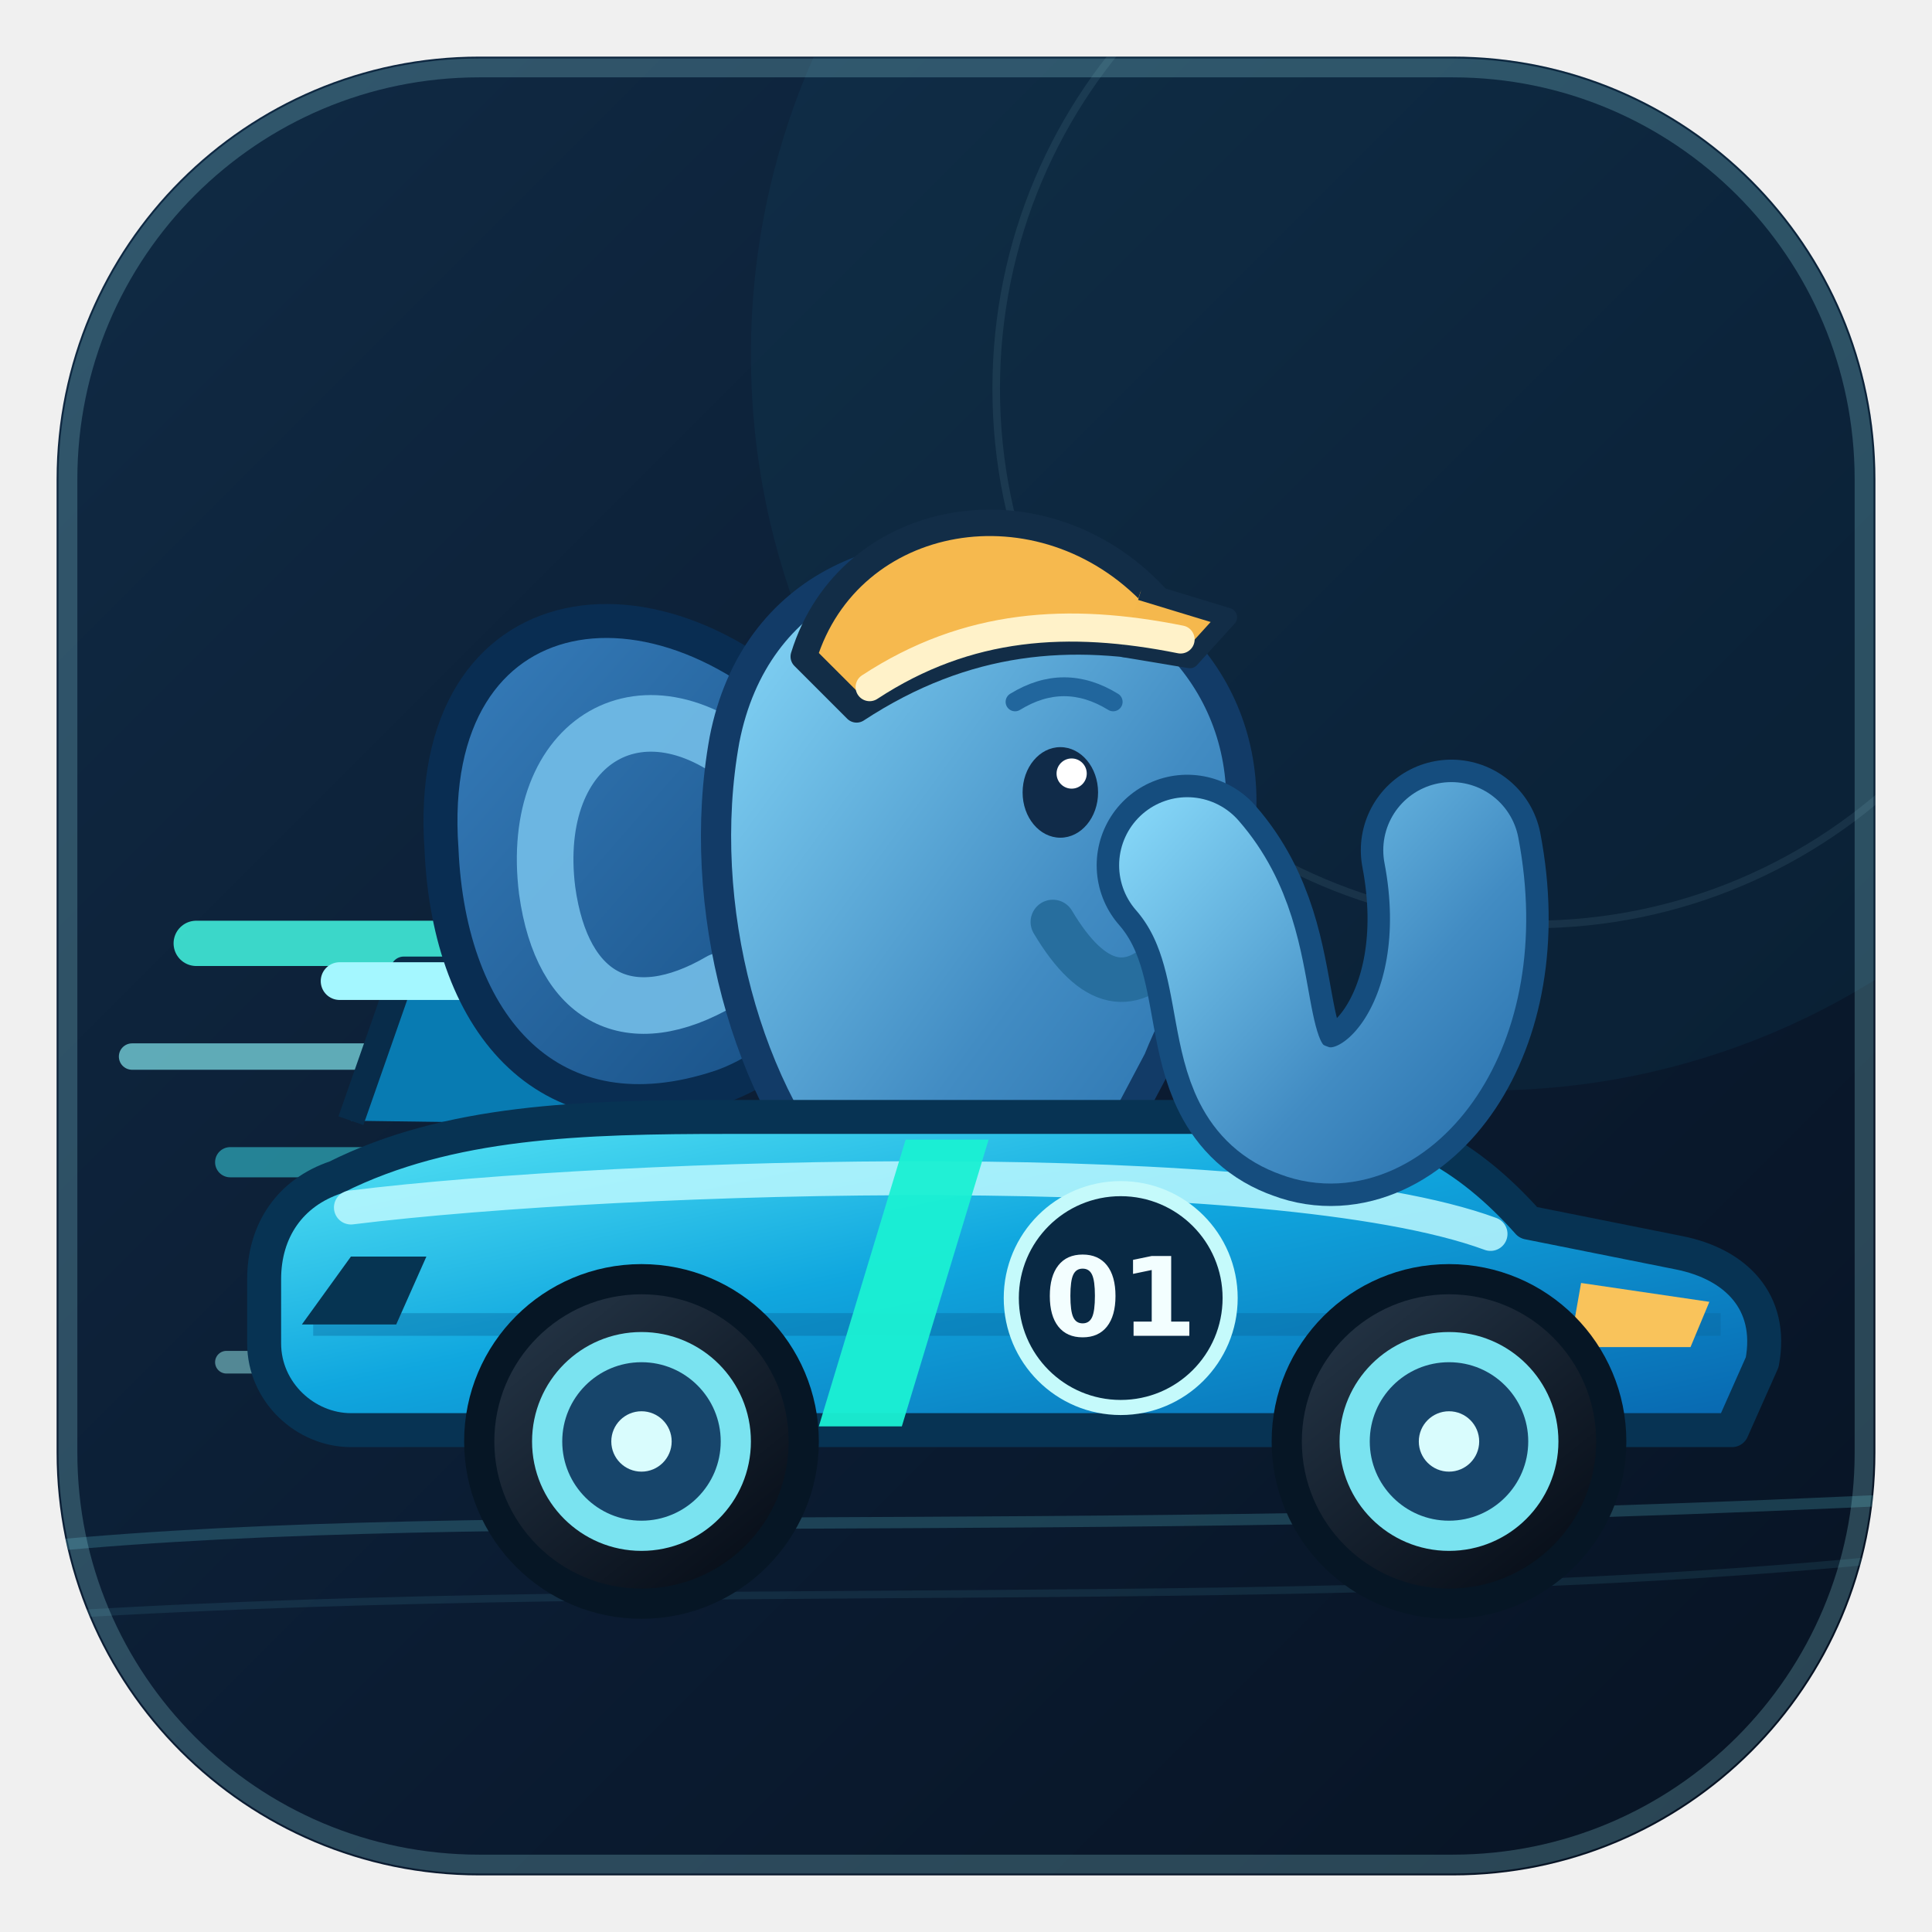
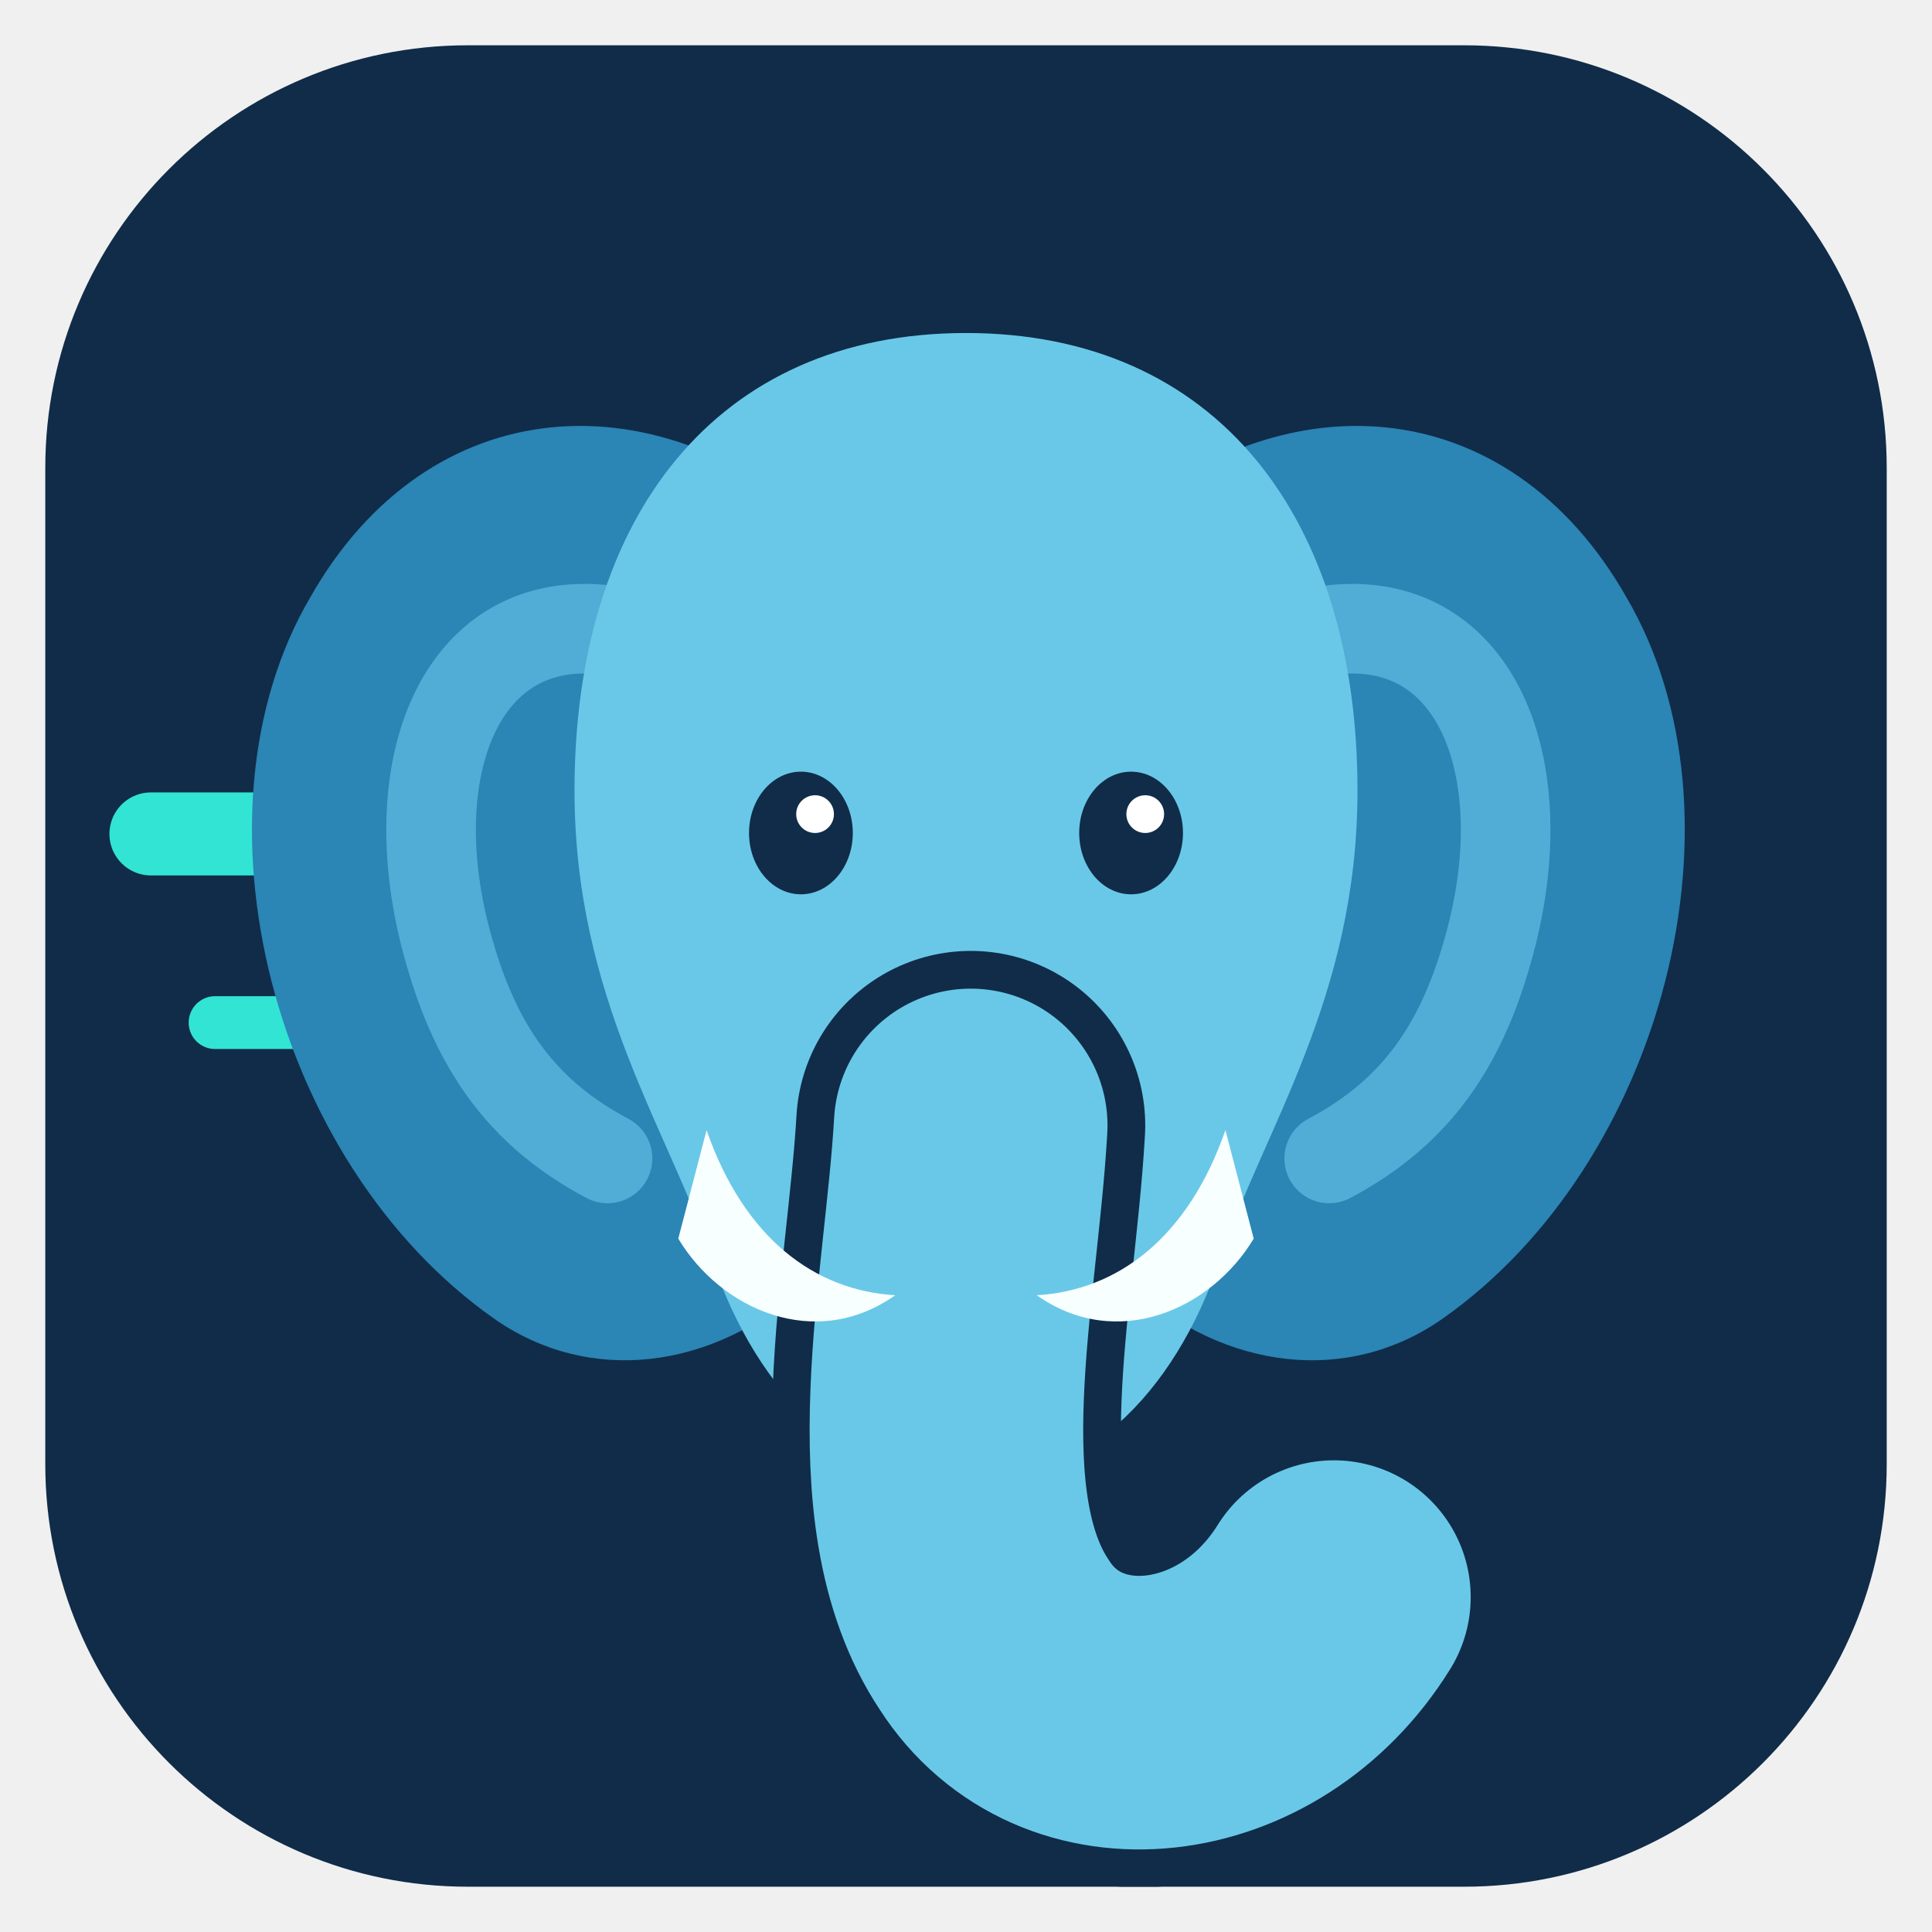
- <svg xmlns="http://www.w3.org/2000/svg" xmlns:xlink="http://www.w3.org/1999/xlink" width="512" height="512" viewBox="0 0 512 512" role="img" aria-labelledby="title desc" version="1.1" id="svg49">
-   <defs id="defs15">
-     <linearGradient id="night" x1="0" y1="0" x2="1" y2="1">
-       <stop offset="0" stop-color="#102B45" id="stop1" />
-       <stop offset=".55" stop-color="#0B1C32" id="stop2" />
-       <stop offset="1" stop-color="#071323" id="stop3" />
-     </linearGradient>
-     <linearGradient id="paint" x1="0" y1="0" x2="1" y2="1">
-       <stop offset="0" stop-color="#5BE9F6" id="stop4" />
-       <stop offset=".45" stop-color="#10A7DF" id="stop5" />
-       <stop offset="1" stop-color="#0865AE" id="stop6" />
-     </linearGradient>
-     <linearGradient id="elephant" x1="0" y1="0" x2="1" y2=".9">
-       <stop offset="0" stop-color="#8BDDFC" id="stop7" />
-       <stop offset=".65" stop-color="#428CC3" id="stop8" />
-       <stop offset="1" stop-color="#2870AC" id="stop9" />
-     </linearGradient>
-     <linearGradient id="ear" x1="0" y1="0" x2="1" y2="1">
-       <stop offset="0" stop-color="#377EBC" id="stop10" />
-       <stop offset="1" stop-color="#164D82" id="stop11" />
-     </linearGradient>
-     <linearGradient id="visor" x1="0" y1="0" x2="1" y2="1">
-       <stop offset="0" stop-color="#CBFBFF" stop-opacity=".7" id="stop12" />
-       <stop offset="1" stop-color="#56D3E9" stop-opacity=".12" id="stop13" />
-     </linearGradient>
-     <linearGradient id="tire" x1="0" y1="0" x2=".8" y2="1">
-       <stop offset="0" stop-color="#283A4C" id="stop14" />
-       <stop offset="1" stop-color="#060C16" id="stop15" />
-     </linearGradient>
-     <clipPath id="app">
-       <rect x="15" y="15" width="482" height="482" rx="112" id="rect15" />
+ <svg xmlns="http://www.w3.org/2000/svg" width="512" height="512" viewBox="0 0 512 512" role="img" aria-labelledby="title desc">
+   <defs>
+     <clipPath id="round">
+       <rect x="12" y="12" width="488" height="488" rx="112" />
    </clipPath>
-     <linearGradient xlink:href="#elephant" id="linearGradient50" x1="287.831" y1="205.451" x2="394.94" y2="301.849" gradientTransform="scale(1.00736,0.9926934)" gradientUnits="userSpaceOnUse" />
  </defs>
-   <g clip-path="url(#app)" id="g49">
-     <rect x="15" y="15" width="482" height="482" rx="112" fill="url(#night)" id="rect16" />
-     <circle cx="394" cy="94" r="195" fill="#136C91" opacity=".10" id="circle16" />
-     <circle cx="406" cy="103" r="142" fill="none" stroke="#B2F7FF" stroke-width="2" opacity=".08" id="circle17" />
-     <path d="M0 411C118 398 272 409 512 397" fill="none" stroke="#63D7E7" stroke-width="3" opacity=".21" id="path17" />
-     <path d="M0 429C170 417 354 429 512 412" fill="none" stroke="#63D7E7" stroke-width="2" opacity=".10" id="path18" />
-     <g fill="none" stroke-linecap="round" id="g22">
-       <path d="M52 250H143" stroke="#40EBD8" stroke-width="12" opacity=".9" id="path19" />
-       <path d="M35 280H124" stroke="#8AF4FA" stroke-width="7" opacity=".65" id="path20" />
-       <path d="M61 308H111" stroke="#39D3E2" stroke-width="8" opacity=".55" id="path21" />
-       <path d="M60 361H102" stroke="#A4FDFF" stroke-width="6" opacity=".47" id="path22" />
-     </g>
-     <path d="M93 297L107 257H147L166 298" fill="#087BB2" stroke="#082C4A" stroke-width="7" stroke-linejoin="round" id="path23" />
-     <path d="M90 260H154" stroke="#A4F7FF" stroke-width="10" stroke-linecap="round" id="path24" />
-     <path d="M221 197C177 146 112 155 117 225C119 272 146 303 191 288C217 279 241 244 221 197Z" fill="url(#ear)" stroke="#092D52" stroke-width="9" id="path25" />
-     <path d="M201 205C171 177 140 196 145 236C149 265 167 274 191 260" fill="none" stroke="#75C0EA" stroke-width="15" stroke-linecap="round" opacity=".88" id="path26" />
-     <path d="M192 196C200 155 237 140 275 150C312 159 334 188 328 224C324 249 313 266 307 281L289 315L224 318C198 291 184 240 192 196Z" fill="url(#elephant)" stroke="#123B67" stroke-width="8" stroke-linejoin="round" id="path27" />
-     <path d="M310 261C321 268 335 268 346 259C344 272 331 285 315 280Z" fill="#F5FDF9" stroke="#A5DCE8" stroke-width="3" stroke-linejoin="round" id="path30" />
-     <path d="M371 212Q379 208 384 214" fill="none" stroke="#0C4774" stroke-width="4" stroke-linecap="round" id="path31" />
-     <g id="g51">
-       <ellipse cx="281" cy="210" rx="10" ry="12" fill="#102B49" id="ellipse31" />
-       <circle cx="284" cy="205" r="4" fill="#FFFFFF" id="circle31" />
-     </g>
-     <path d="M269 186Q282 178 295 186" fill="none" stroke="#21669D" stroke-width="5" stroke-linecap="round" id="path32" />
-     <path d="m 279.012,244.331 q 15.916,26.776 31.832,6.694" fill="none" stroke="#276e9e" stroke-width="11.79" stroke-linecap="round" id="path33" />
-     <path d="M89 312C119 297 154 296 193 296H349C371 296 389 306 405 324L445 332C460 335 470 345 467 361L459 379H93C81 379 70 369 70 356V339C70 326 77 316 89 312Z" fill="url(#paint)" stroke="#073353" stroke-width="9" stroke-linejoin="round" id="path37" />
-     <path d="M93 320C166 311 338 306 395 327" fill="none" stroke="#BDF9FF" stroke-width="9" stroke-linecap="round" opacity=".84" id="path38" />
-     <path d="M83 351H456" stroke="#08669D" stroke-width="6" opacity=".4" id="path39" />
-     <path d="M419 340L453 345L448 357H416Z" fill="#F9C35B" id="path40" />
-     <path d="M93 333H113L105 351H80" fill="#063452" id="path41" />
-     <path d="M240 302L217 378H239L262 302" fill="#1AF0D3" opacity=".95" id="path42" />
-     <circle cx="297" cy="344" r="29" fill="#092944" stroke="#C5FAFB" stroke-width="4" id="circle42" />
-     <text x="297" y="354" font-family="DejaVu Sans, sans-serif" font-weight="800" font-size="29" text-anchor="middle" fill="#F3FEFF" id="text42">01</text>
-     <g id="g48">
-       <circle cx="170" cy="382" r="43" fill="url(#tire)" stroke="#061625" stroke-width="8" id="circle43" />
-       <circle cx="170" cy="382" r="25" fill="#17456B" stroke="#7AE3F0" stroke-width="8" id="circle44" />
-       <circle cx="170" cy="382" r="8" fill="#D9FCFD" id="circle45" />
-       <circle cx="384" cy="382" r="43" fill="url(#tire)" stroke="#061625" stroke-width="8" id="circle46" />
-       <circle cx="384" cy="382" r="25" fill="#17456B" stroke="#7AE3F0" stroke-width="8" id="circle47" />
-       <circle cx="384" cy="382" r="8" fill="#D9FCFD" id="circle48" />
-     </g>
-     <g id="g50" transform="translate(6.631409,3.315704)">
-       <path d="m 308,226 c 21,24 8,57 31,65 21,8 48,-22 39,-69" fill="none" stroke="#154d7e" stroke-width="48" stroke-linecap="round" stroke-linejoin="round" id="path28" />
-       <path d="m 308,226 c 21,24 8,57 31,65 21,8 48,-22 39,-69" fill="none" stroke="url(#elephant)" stroke-width="37" stroke-linecap="round" stroke-linejoin="round" id="path29" style="stroke:url(#linearGradient50);stroke-width:36.1;stroke-dasharray:none" />
-     </g>
-     <g id="g52">
-       <path d="M213 174C225 135 276 126 306 158L313 173C284 167 256 169 227 188Z" fill="#F6B94E" stroke="#122D47" stroke-width="7" stroke-linejoin="round" id="path34" />
-       <path d="m 302.342,156.593 23,7 -10,11 -18,-3" fill="#f5b84d" stroke="#122d47" stroke-width="5" stroke-linejoin="round" id="path36" />
-       <path d="m 230.462,182.098 c 25.962,-17.03 52.743,-18.588 82.402,-12.632" stroke="#fff2c9" stroke-width="7.445" stroke-linecap="round" fill="none" id="path35" />
+   <g clip-path="url(#round)">
+     <rect x="12" y="12" width="488" height="488" rx="112" fill="#102C49" />
+     <path d="M40 221H124" stroke="#32E4D4" stroke-width="22" stroke-linecap="round" />
+     <path d="M57 271H117" stroke="#32E4D4" stroke-width="14" stroke-linecap="round" />
+     <g transform="translate(-64 -68) scale(1.25)">
+       <path d="M229 169C191 133 142 137 117 181C90 227 109 301 156 334C176 348 202 345 222 327C239 292 240 219 229 169Z" fill="#2B85B5" />
+       <path d="M284 169C322 133 371 137 396 181C423 227 404 301 357 334C337 348 311 345 291 327C274 292 273 219 284 169Z" fill="#2B85B5" />
+       <path d="M180 188C148 184 135 219 147 258C153 278 163 291 180 300" fill="none" stroke="#51ADD5" stroke-width="19" stroke-linecap="round" />
+       <path d="M333 188C365 184 378 219 366 258C360 278 350 291 333 300" fill="none" stroke="#51ADD5" stroke-width="19" stroke-linecap="round" />
+       <path d="M256 125C309 125 339 164 339 222C339 266 319 294 310 321C300 351 280 369 256 369C232 369 212 351 202 321C193 294 173 266 173 222C173 164 203 125 256 125Z" fill="#69C8E7" />
+       <path d="M257 293C255 328 244 374 262 401C278 426 316 422 334 393" fill="none" stroke="#102C49" stroke-width="74" stroke-linecap="round" stroke-linejoin="round" />
+       <path d="M257 293C255 328 244 374 262 401C278 426 316 422 334 393" fill="none" stroke="#69C8E7" stroke-width="58" stroke-linecap="round" stroke-linejoin="round" />
+       <ellipse cx="221" cy="231" rx="11" ry="13" fill="#102C49" />
+       <ellipse cx="291" cy="231" rx="11" ry="13" fill="#102C49" />
+       <circle cx="224" cy="227" r="4" fill="#FFFFFF" />
+       <circle cx="294" cy="227" r="4" fill="#FFFFFF" />
+       <path d="M201 294C209 317 224 328 241 329C224 341 204 332 195 317Z" fill="#F8FFFF" />
+       <path d="M311 294C303 317 288 328 271 329C288 341 308 332 317 317Z" fill="#F8FFFF" />
    </g>
  </g>
-   <rect x="18" y="18" width="476" height="476" rx="109" fill="none" stroke="#9DEAF5" stroke-opacity=".23" stroke-width="5" id="rect49" />
</svg>
